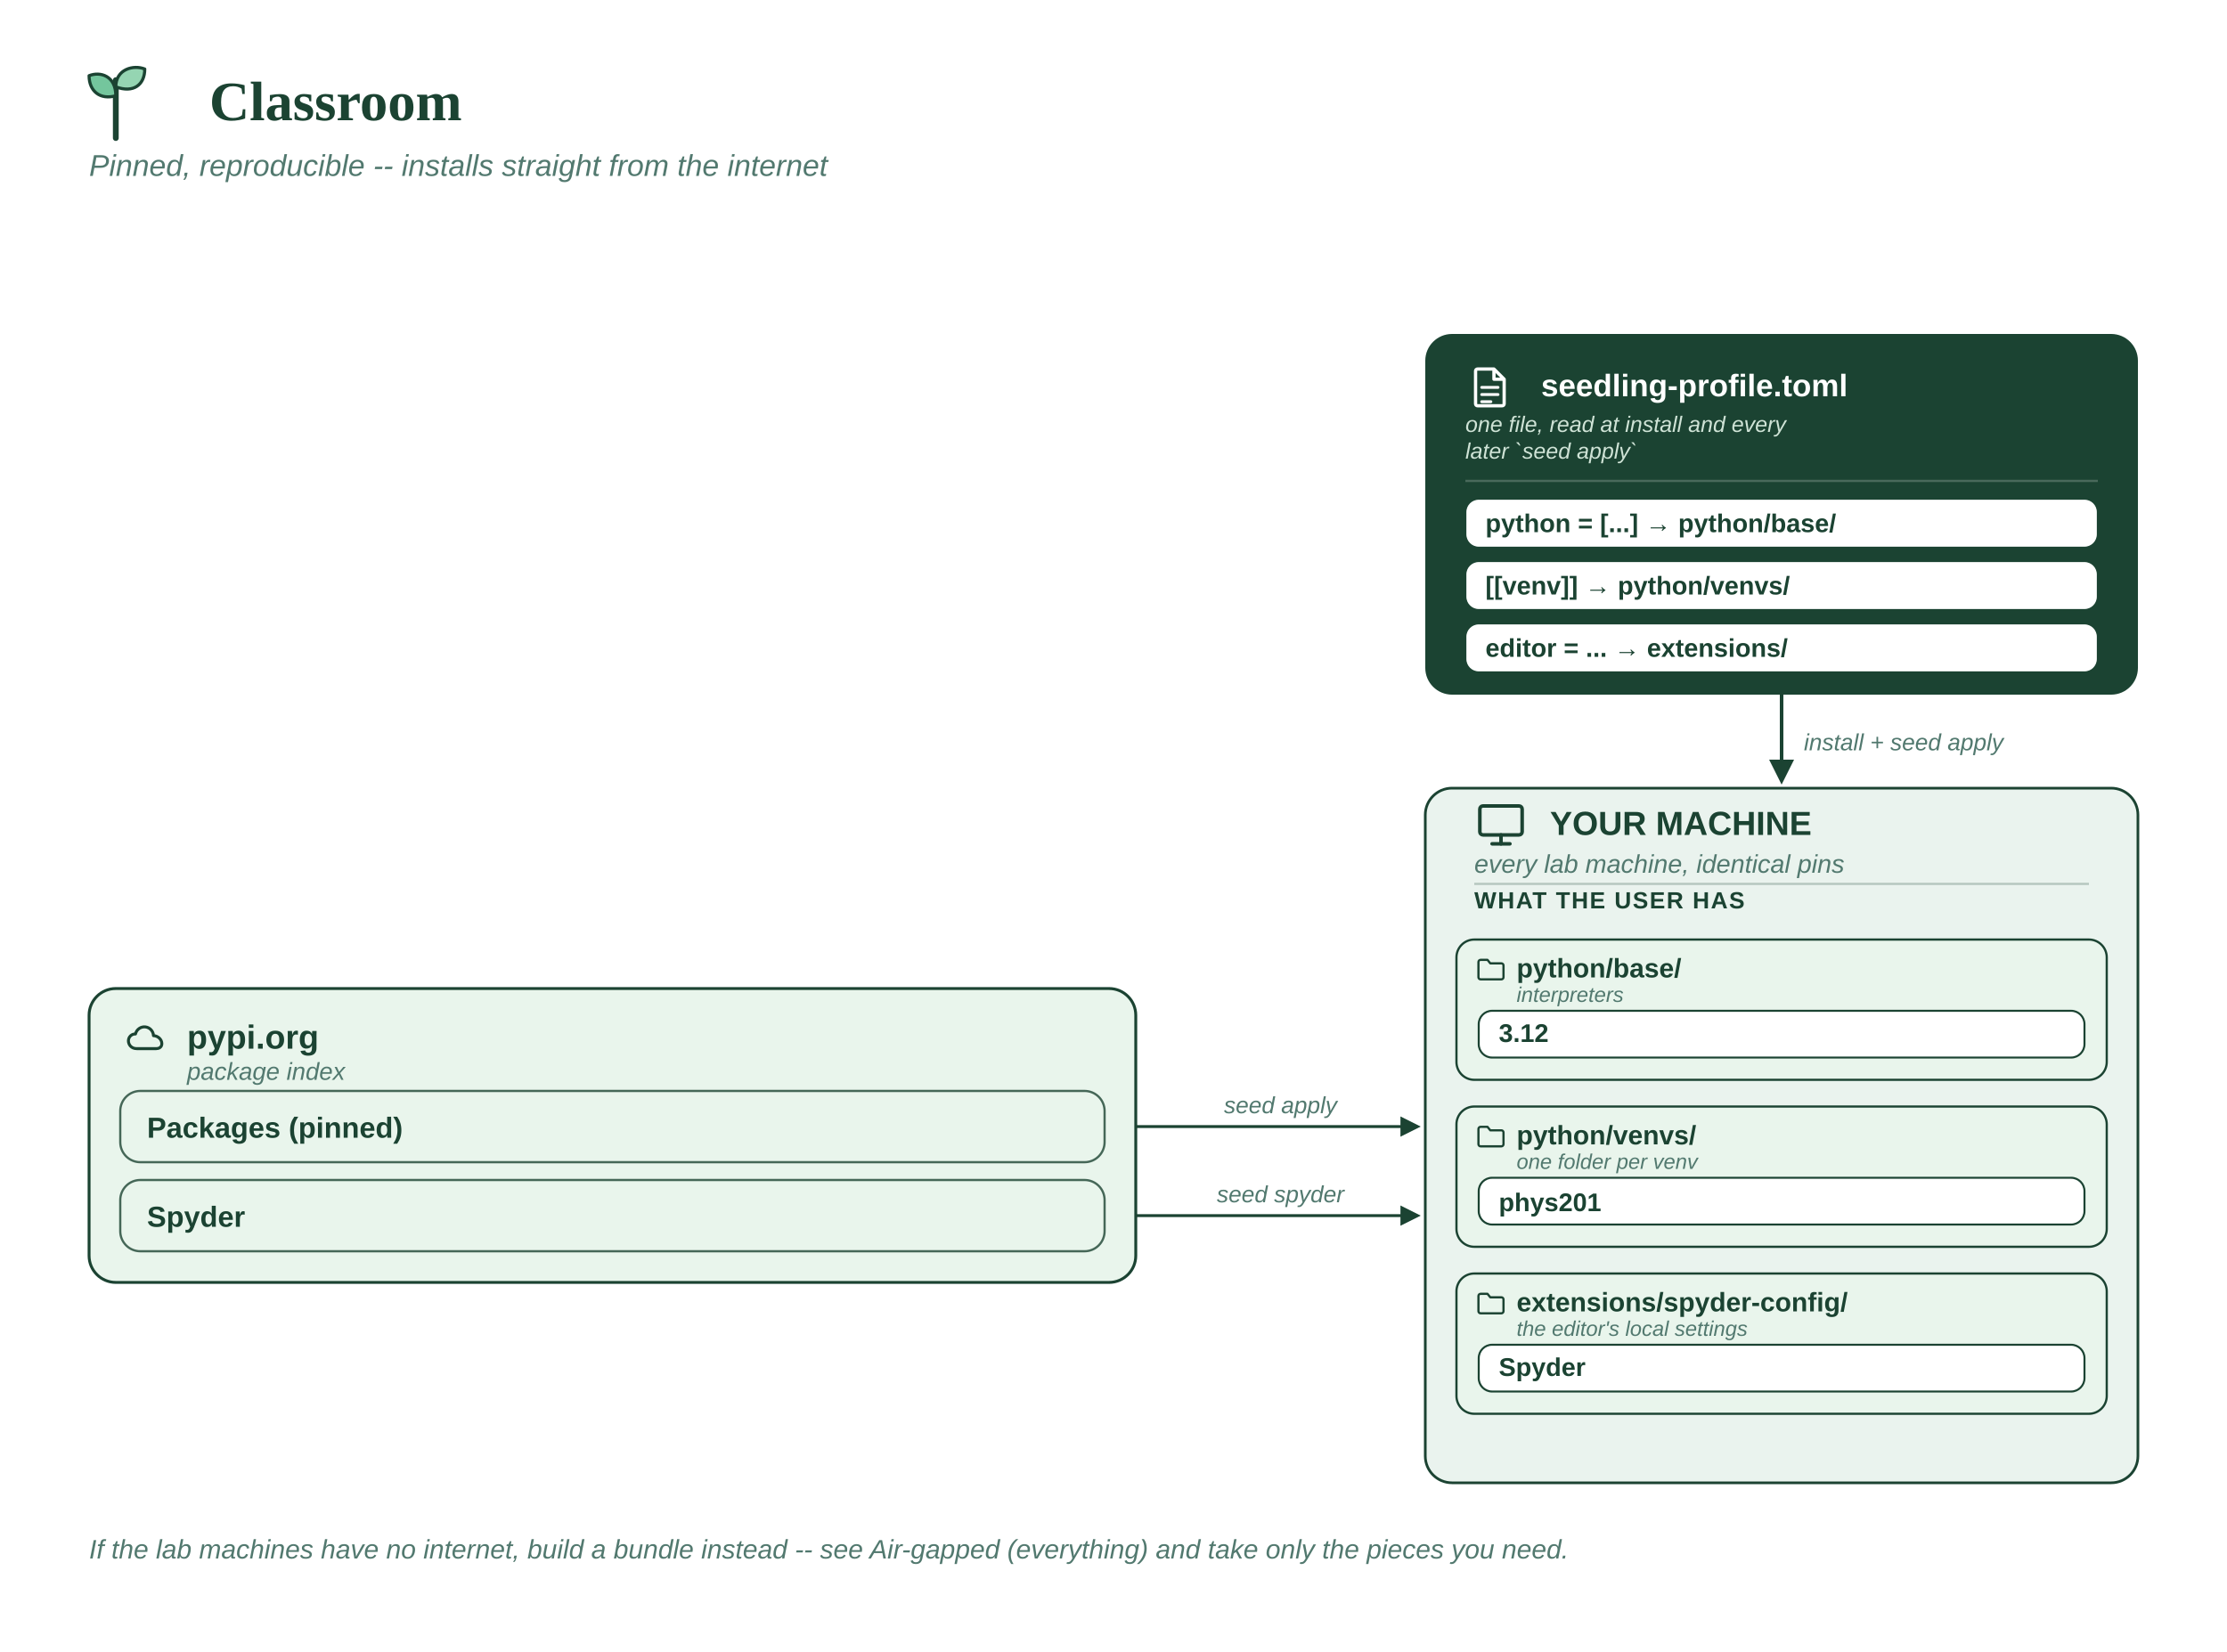
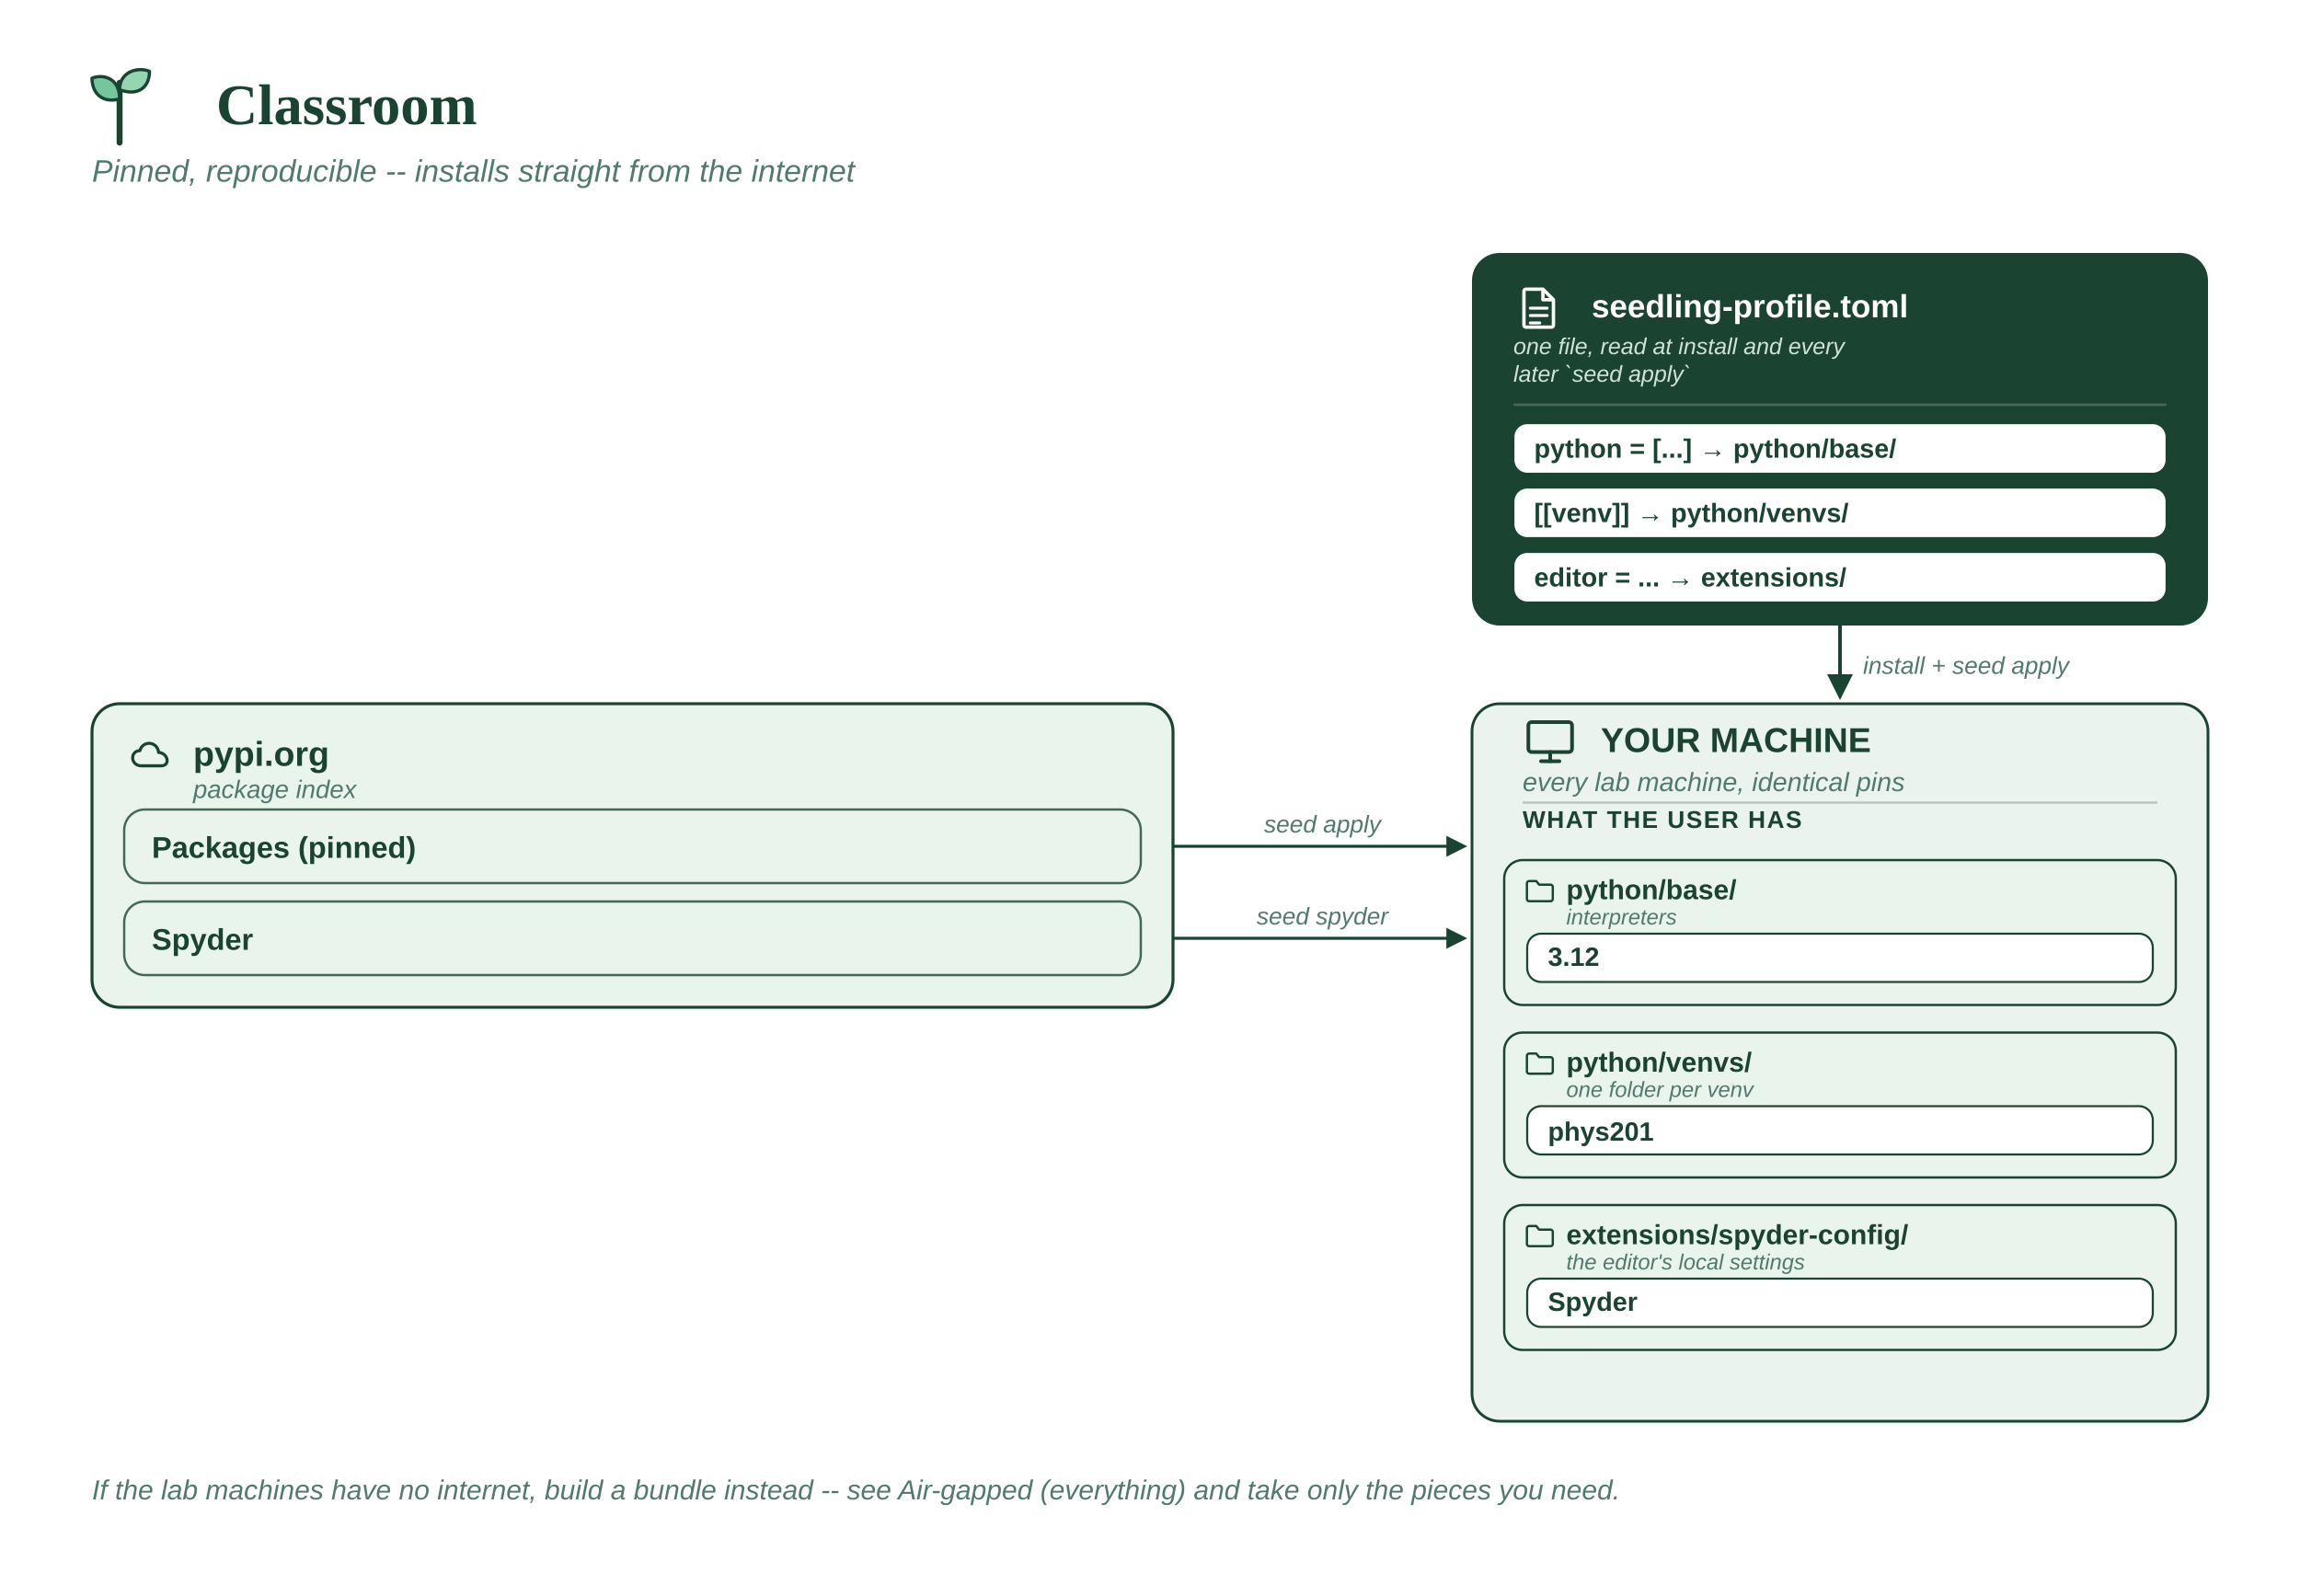
- <svg xmlns="http://www.w3.org/2000/svg" viewBox="0 0 1000 742" font-family="Arial, Helvetica, sans-serif">
+ <svg xmlns="http://www.w3.org/2000/svg" viewBox="0 0 1000 694" font-family="Arial, Helvetica, sans-serif">
  <defs>
    <defs>
      <style>
      .head  { font-family: Georgia, 'Times New Roman', serif; }
      .body  { font-family: Arial, Helvetica, sans-serif; }
      .fg    { fill: #1B4332; }
      .fw    { fill: #FFFFFF; }
      .fmute { fill: #52796F; }
    </style>
      <marker id="arrow" markerWidth="7" markerHeight="7" refX="5.5" refY="3.5" orient="auto">
        <path d="M0,0 L7,3.5 L0,7 Z" fill="#1B4332" />
      </marker>
      <symbol id="ic-cloud" viewBox="0 0 24 24">
        <path d="M6.5 18 C3.5 18 2 15.8 2 13.8 C2 11.6 3.8 10 5.8 10.1 C6.4 7.6 8.7 6 11.2 6.3 C13.6 6.6 15.4 8.6 15.5 11 C17.9 11.1 20 13 20 15.3 C20 17.4 18.2 18 17 18 Z" fill="none" stroke="currentColor" stroke-width="1.6" stroke-linejoin="round" />
      </symbol>
      <symbol id="ic-box" viewBox="0 0 24 24">
        <path d="M3 8 L12 4 L21 8 L12 12 Z" fill="none" stroke="currentColor" stroke-width="1.6" stroke-linejoin="round" />
        <path d="M3 8 V17 L12 21 V12" fill="none" stroke="currentColor" stroke-width="1.6" stroke-linejoin="round" />
        <path d="M21 8 V17 L12 21" fill="none" stroke="currentColor" stroke-width="1.6" stroke-linejoin="round" />
      </symbol>
      <symbol id="ic-server" viewBox="0 0 24 24">
        <rect x="3" y="4" width="18" height="6" rx="1.3" fill="none" stroke="currentColor" stroke-width="1.6" />
        <rect x="3" y="14" width="18" height="6" rx="1.3" fill="none" stroke="currentColor" stroke-width="1.6" />
        <circle cx="7" cy="7" r="1" fill="currentColor" />
        <circle cx="7" cy="17" r="1" fill="currentColor" />
      </symbol>
      <symbol id="ic-monitor" viewBox="0 0 24 24">
        <rect x="2.5" y="4" width="19" height="13" rx="1.4" fill="none" stroke="currentColor" stroke-width="1.6" />
        <line x1="8" y1="21" x2="16" y2="21" stroke="currentColor" stroke-width="1.6" stroke-linecap="round" />
        <line x1="12" y1="17" x2="12" y2="21" stroke="currentColor" stroke-width="1.6" stroke-linecap="round" />
      </symbol>
      <symbol id="ic-folder" viewBox="0 0 24 24">
        <path d="M3 6.5 C3 5.7 3.7 5 4.5 5 H9.5 L11.5 7.5 H19.5 C20.3 7.5 21 8.2 21 9 V17.5 C21 18.3 20.3 19 19.5 19 H4.5 C3.7 19 3 18.3 3 17.5 Z" fill="none" stroke="currentColor" stroke-width="1.6" stroke-linejoin="round" />
      </symbol>
      <symbol id="ic-doc" viewBox="0 0 24 24">
        <path d="M6 3 H14 L19 8 V20 C19 20.6 18.6 21 18 21 H6 C5.4 21 5 20.6 5 20 V4 C5 3.4 5.4 3 6 3 Z" fill="none" stroke="currentColor" stroke-width="1.6" stroke-linejoin="round" />
        <path d="M14 3 V8 H19" fill="none" stroke="currentColor" stroke-width="1.6" stroke-linejoin="round" />
        <line x1="8" y1="12" x2="16" y2="12" stroke="currentColor" stroke-width="1.4" stroke-linecap="round" />
        <line x1="8" y1="15.5" x2="16" y2="15.5" stroke="currentColor" stroke-width="1.4" stroke-linecap="round" />
        <line x1="8" y1="19" x2="12.5" y2="19" stroke="currentColor" stroke-width="1.4" stroke-linecap="round" />
      </symbol>
    </defs>
  </defs>
-   <rect x="0" y="0" width="1000" height="742" fill="#FFFFFF" />
+   <rect x="0" y="0" width="1000" height="694" fill="#FFFFFF" />
  <g transform="translate(40,20)">
    <path d="M12 42 V16" stroke="#1B4332" stroke-width="2.6" stroke-linecap="round" fill="none" />
    <path d="M12 23 C12 14 5 12 0 14 C0 21 5 25 12 23 Z" fill="#74C69D" stroke="#1B4332" stroke-width="1.4" stroke-linejoin="round" />
    <path d="M12 19 C12 11 20 9 25 11 C25 18 20 22 12 19 Z" fill="#95D5B2" stroke="#1B4332" stroke-width="1.4" stroke-linejoin="round" />
  </g>
  <text x="94" y="54" class="head fg" font-size="25" font-weight="700">Classroom</text>
  <text x="40" y="79" class="body fmute" font-size="13.5" font-style="italic">Pinned, reproducible -- installs straight from the internet</text>
-   <rect x="640" y="150" width="320" height="162" rx="12" fill="#1B4332" />
-   <use href="#ic-doc" x="658" y="163" width="22" height="22" color="#FFFFFF" />
-   <text x="692" y="178" class="body fw" font-size="14.0" font-weight="700">seedling-profile.toml</text>
-   <text x="658" y="194" class="body" fill="#CFE3D6" font-size="10" font-style="italic">one file, read at install and every</text>
-   <text x="658" y="206" class="body" fill="#CFE3D6" font-size="10" font-style="italic">later `seed apply`</text>
-   <line x1="658" y1="216" x2="942" y2="216" stroke="#FFFFFF" stroke-width="1" opacity="0.2" />
-   <rect x="658" y="224" width="284" height="22" rx="6" fill="#FFFFFF" stroke="#1B4332" stroke-width="0.9" />
-   <text x="667" y="239" class="body fg" font-size="11.5" font-weight="600">python = [...]  →  python/base/</text>
-   <rect x="658" y="252" width="284" height="22" rx="6" fill="#FFFFFF" stroke="#1B4332" stroke-width="0.9" />
-   <text x="667" y="267" class="body fg" font-size="11.5" font-weight="600">[[venv]]  →  python/venvs/</text>
-   <rect x="658" y="280" width="284" height="22" rx="6" fill="#FFFFFF" stroke="#1B4332" stroke-width="0.9" />
-   <text x="667" y="295" class="body fg" font-size="11.5" font-weight="600">editor = ...  →  extensions/</text>
-   <line x1="800" y1="312" x2="800" y2="350" stroke="#1B4332" stroke-width="1.6" marker-end="url(#arrow)" />
-   <text x="810" y="337" class="body fmute" font-size="10.5" font-style="italic">install + seed apply</text>
-   <rect x="640" y="354" width="320" height="312" rx="12" fill="#EAF3EE" stroke="#1B4332" stroke-width="1.2" />
-   <use href="#ic-monitor" x="662" y="358" width="24" height="24" color="#1B4332" />
-   <text x="696" y="375" class="body fg" font-size="15" font-weight="700">YOUR MACHINE</text>
-   <text x="662" y="392" class="body fmute" font-size="11.5" font-style="italic">every lab machine, identical pins</text>
-   <line x1="662" y1="397" x2="938" y2="397" stroke="#1B4332" stroke-width="1" opacity="0.25" />
-   <text x="662" y="408" class="body fg" font-size="10.5" font-weight="700" letter-spacing="0.6">WHAT THE USER HAS</text>
-   <rect x="654" y="422" width="292" height="63" rx="8" fill="#E9F5EC" stroke="#1B4332" stroke-width="1" />
-   <use href="#ic-folder" x="662" y="428" width="15" height="15" color="#1B4332" />
-   <text x="681" y="439" class="body fg" font-size="12.0" font-weight="700">python/base/</text>
-   <text x="681" y="450" class="body fmute" font-size="9.5" font-style="italic">interpreters</text>
-   <rect x="664" y="454" width="272" height="21" rx="6" fill="#FFFFFF" stroke="#1B4332" stroke-width="0.9" />
-   <text x="673" y="468" class="body fg" font-size="11.5" font-weight="600">3.12</text>
-   <rect x="654" y="497" width="292" height="63" rx="8" fill="#E9F5EC" stroke="#1B4332" stroke-width="1" />
-   <use href="#ic-folder" x="662" y="503" width="15" height="15" color="#1B4332" />
-   <text x="681" y="514" class="body fg" font-size="12.0" font-weight="700">python/venvs/</text>
-   <text x="681" y="525" class="body fmute" font-size="9.5" font-style="italic">one folder per venv</text>
-   <rect x="664" y="529" width="272" height="21" rx="6" fill="#FFFFFF" stroke="#1B4332" stroke-width="0.9" />
-   <text x="673" y="544" class="body fg" font-size="11.5" font-weight="600">phys201</text>
-   <rect x="654" y="572" width="292" height="63" rx="8" fill="#E9F5EC" stroke="#1B4332" stroke-width="1" />
-   <use href="#ic-folder" x="662" y="578" width="15" height="15" color="#1B4332" />
-   <text x="681" y="589" class="body fg" font-size="12.0" font-weight="700">extensions/spyder-config/</text>
-   <text x="681" y="600" class="body fmute" font-size="9.5" font-style="italic">the editor's local settings</text>
-   <rect x="664" y="604" width="272" height="21" rx="6" fill="#FFFFFF" stroke="#1B4332" stroke-width="0.9" />
-   <text x="673" y="618" class="body fg" font-size="11.5" font-weight="600">Spyder</text>
-   <rect x="40" y="444" width="470" height="132" rx="12" fill="#E9F5EC" stroke="#1B4332" stroke-width="1.3" />
-   <use href="#ic-cloud" x="56" y="456" width="20" height="20" color="#1B4332" />
-   <text x="84" y="471" class="body fg" font-size="15.0" font-weight="700">pypi.org</text>
-   <text x="84" y="485" class="body fmute" font-size="11.0" font-style="italic">package index</text>
-   <rect x="54" y="490" width="442" height="32" rx="9" fill="#E9F5EC" stroke="#1B4332" stroke-width="1" opacity="0.8" />
-   <text x="66" y="511" class="body fg" font-size="13.0" font-weight="700">Packages (pinned)</text>
-   <line x1="510" y1="506" x2="636" y2="506" stroke="#1B4332" stroke-width="1.3" marker-end="url(#arrow)" />
-   <text x="575" y="500" text-anchor="middle" class="body fmute" font-size="10.5" font-style="italic">seed apply</text>
-   <rect x="54" y="530" width="442" height="32" rx="9" fill="#E9F5EC" stroke="#1B4332" stroke-width="1" opacity="0.8" />
-   <text x="66" y="551" class="body fg" font-size="13.0" font-weight="700">Spyder</text>
-   <line x1="510" y1="546" x2="636" y2="546" stroke="#1B4332" stroke-width="1.3" marker-end="url(#arrow)" />
-   <text x="575" y="540" text-anchor="middle" class="body fmute" font-size="10.5" font-style="italic">seed spyder</text>
-   <text x="40" y="700" class="body fmute" font-size="12" font-style="italic">If the lab machines have no internet, build a bundle instead -- see Air-gapped (everything) and take only the pieces you need.</text>
+   <rect x="640" y="110" width="320" height="162" rx="12" fill="#1B4332" />
+   <use href="#ic-doc" x="658" y="123" width="22" height="22" color="#FFFFFF" />
+   <text x="692" y="138" class="body fw" font-size="14.0" font-weight="700">seedling-profile.toml</text>
+   <text x="658" y="154" class="body" fill="#CFE3D6" font-size="10" font-style="italic">one file, read at install and every</text>
+   <text x="658" y="166" class="body" fill="#CFE3D6" font-size="10" font-style="italic">later `seed apply`</text>
+   <line x1="658" y1="176" x2="942" y2="176" stroke="#FFFFFF" stroke-width="1" opacity="0.2" />
+   <rect x="658" y="184" width="284" height="22" rx="6" fill="#FFFFFF" stroke="#1B4332" stroke-width="0.9" />
+   <text x="667" y="199" class="body fg" font-size="11.5" font-weight="600">python = [...]  →  python/base/</text>
+   <rect x="658" y="212" width="284" height="22" rx="6" fill="#FFFFFF" stroke="#1B4332" stroke-width="0.9" />
+   <text x="667" y="227" class="body fg" font-size="11.5" font-weight="600">[[venv]]  →  python/venvs/</text>
+   <rect x="658" y="240" width="284" height="22" rx="6" fill="#FFFFFF" stroke="#1B4332" stroke-width="0.9" />
+   <text x="667" y="255" class="body fg" font-size="11.5" font-weight="600">editor = ...  →  extensions/</text>
+   <line x1="800" y1="272" x2="800" y2="302" stroke="#1B4332" stroke-width="1.6" marker-end="url(#arrow)" />
+   <text x="810" y="293" class="body fmute" font-size="10.5" font-style="italic">install + seed apply</text>
+   <rect x="640" y="306" width="320" height="312" rx="12" fill="#EAF3EE" stroke="#1B4332" stroke-width="1.2" />
+   <use href="#ic-monitor" x="662" y="310" width="24" height="24" color="#1B4332" />
+   <text x="696" y="327" class="body fg" font-size="15" font-weight="700">YOUR MACHINE</text>
+   <text x="662" y="344" class="body fmute" font-size="11.5" font-style="italic">every lab machine, identical pins</text>
+   <line x1="662" y1="349" x2="938" y2="349" stroke="#1B4332" stroke-width="1" opacity="0.25" />
+   <text x="662" y="360" class="body fg" font-size="10.5" font-weight="700" letter-spacing="0.6">WHAT THE USER HAS</text>
+   <rect x="654" y="374" width="292" height="63" rx="8" fill="#E9F5EC" stroke="#1B4332" stroke-width="1" />
+   <use href="#ic-folder" x="662" y="380" width="15" height="15" color="#1B4332" />
+   <text x="681" y="391" class="body fg" font-size="12.0" font-weight="700">python/base/</text>
+   <text x="681" y="402" class="body fmute" font-size="9.5" font-style="italic">interpreters</text>
+   <rect x="664" y="406" width="272" height="21" rx="6" fill="#FFFFFF" stroke="#1B4332" stroke-width="0.9" />
+   <text x="673" y="420" class="body fg" font-size="11.5" font-weight="600">3.12</text>
+   <rect x="654" y="449" width="292" height="63" rx="8" fill="#E9F5EC" stroke="#1B4332" stroke-width="1" />
+   <use href="#ic-folder" x="662" y="455" width="15" height="15" color="#1B4332" />
+   <text x="681" y="466" class="body fg" font-size="12.0" font-weight="700">python/venvs/</text>
+   <text x="681" y="477" class="body fmute" font-size="9.5" font-style="italic">one folder per venv</text>
+   <rect x="664" y="481" width="272" height="21" rx="6" fill="#FFFFFF" stroke="#1B4332" stroke-width="0.9" />
+   <text x="673" y="496" class="body fg" font-size="11.5" font-weight="600">phys201</text>
+   <rect x="654" y="524" width="292" height="63" rx="8" fill="#E9F5EC" stroke="#1B4332" stroke-width="1" />
+   <use href="#ic-folder" x="662" y="530" width="15" height="15" color="#1B4332" />
+   <text x="681" y="541" class="body fg" font-size="12.0" font-weight="700">extensions/spyder-config/</text>
+   <text x="681" y="552" class="body fmute" font-size="9.5" font-style="italic">the editor's local settings</text>
+   <rect x="664" y="556" width="272" height="21" rx="6" fill="#FFFFFF" stroke="#1B4332" stroke-width="0.9" />
+   <text x="673" y="570" class="body fg" font-size="11.5" font-weight="600">Spyder</text>
+   <rect x="40" y="306" width="470" height="132" rx="12" fill="#E9F5EC" stroke="#1B4332" stroke-width="1.3" />
+   <use href="#ic-cloud" x="56" y="318" width="20" height="20" color="#1B4332" />
+   <text x="84" y="333" class="body fg" font-size="15.0" font-weight="700">pypi.org</text>
+   <text x="84" y="347" class="body fmute" font-size="11.0" font-style="italic">package index</text>
+   <rect x="54" y="352" width="442" height="32" rx="9" fill="#E9F5EC" stroke="#1B4332" stroke-width="1" opacity="0.8" />
+   <text x="66" y="373" class="body fg" font-size="13.0" font-weight="700">Packages (pinned)</text>
+   <line x1="510" y1="368" x2="636" y2="368" stroke="#1B4332" stroke-width="1.3" marker-end="url(#arrow)" />
+   <text x="575" y="362" text-anchor="middle" class="body fmute" font-size="10.5" font-style="italic">seed apply</text>
+   <rect x="54" y="392" width="442" height="32" rx="9" fill="#E9F5EC" stroke="#1B4332" stroke-width="1" opacity="0.8" />
+   <text x="66" y="413" class="body fg" font-size="13.0" font-weight="700">Spyder</text>
+   <line x1="510" y1="408" x2="636" y2="408" stroke="#1B4332" stroke-width="1.3" marker-end="url(#arrow)" />
+   <text x="575" y="402" text-anchor="middle" class="body fmute" font-size="10.5" font-style="italic">seed spyder</text>
+   <text x="40" y="652" class="body fmute" font-size="12" font-style="italic">If the lab machines have no internet, build a bundle instead -- see Air-gapped (everything) and take only the pieces you need.</text>
</svg>
